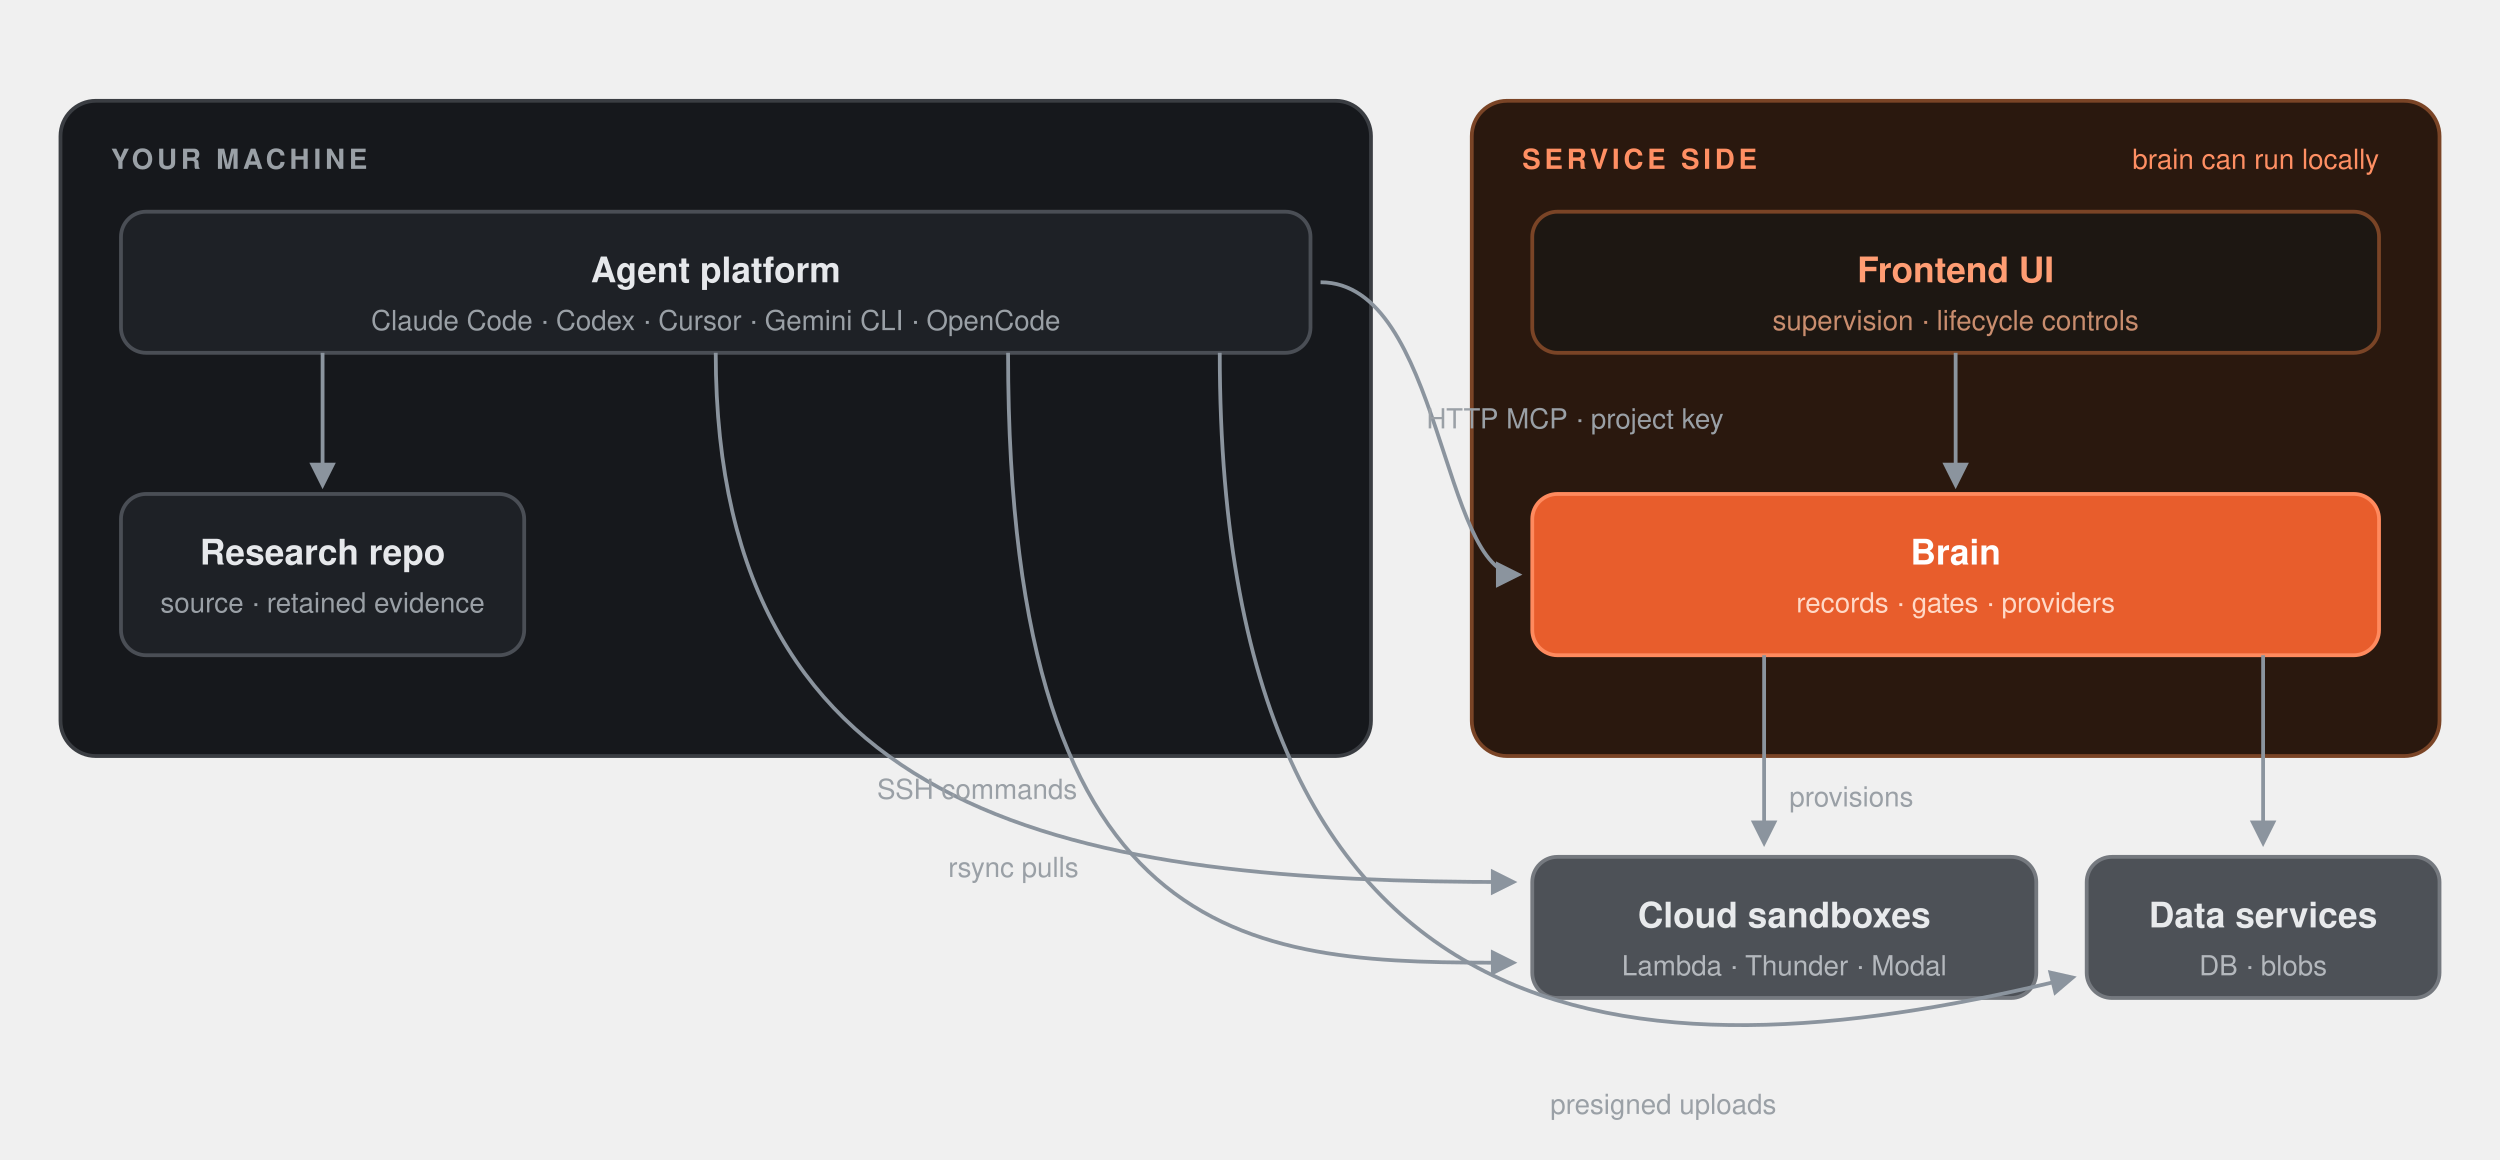
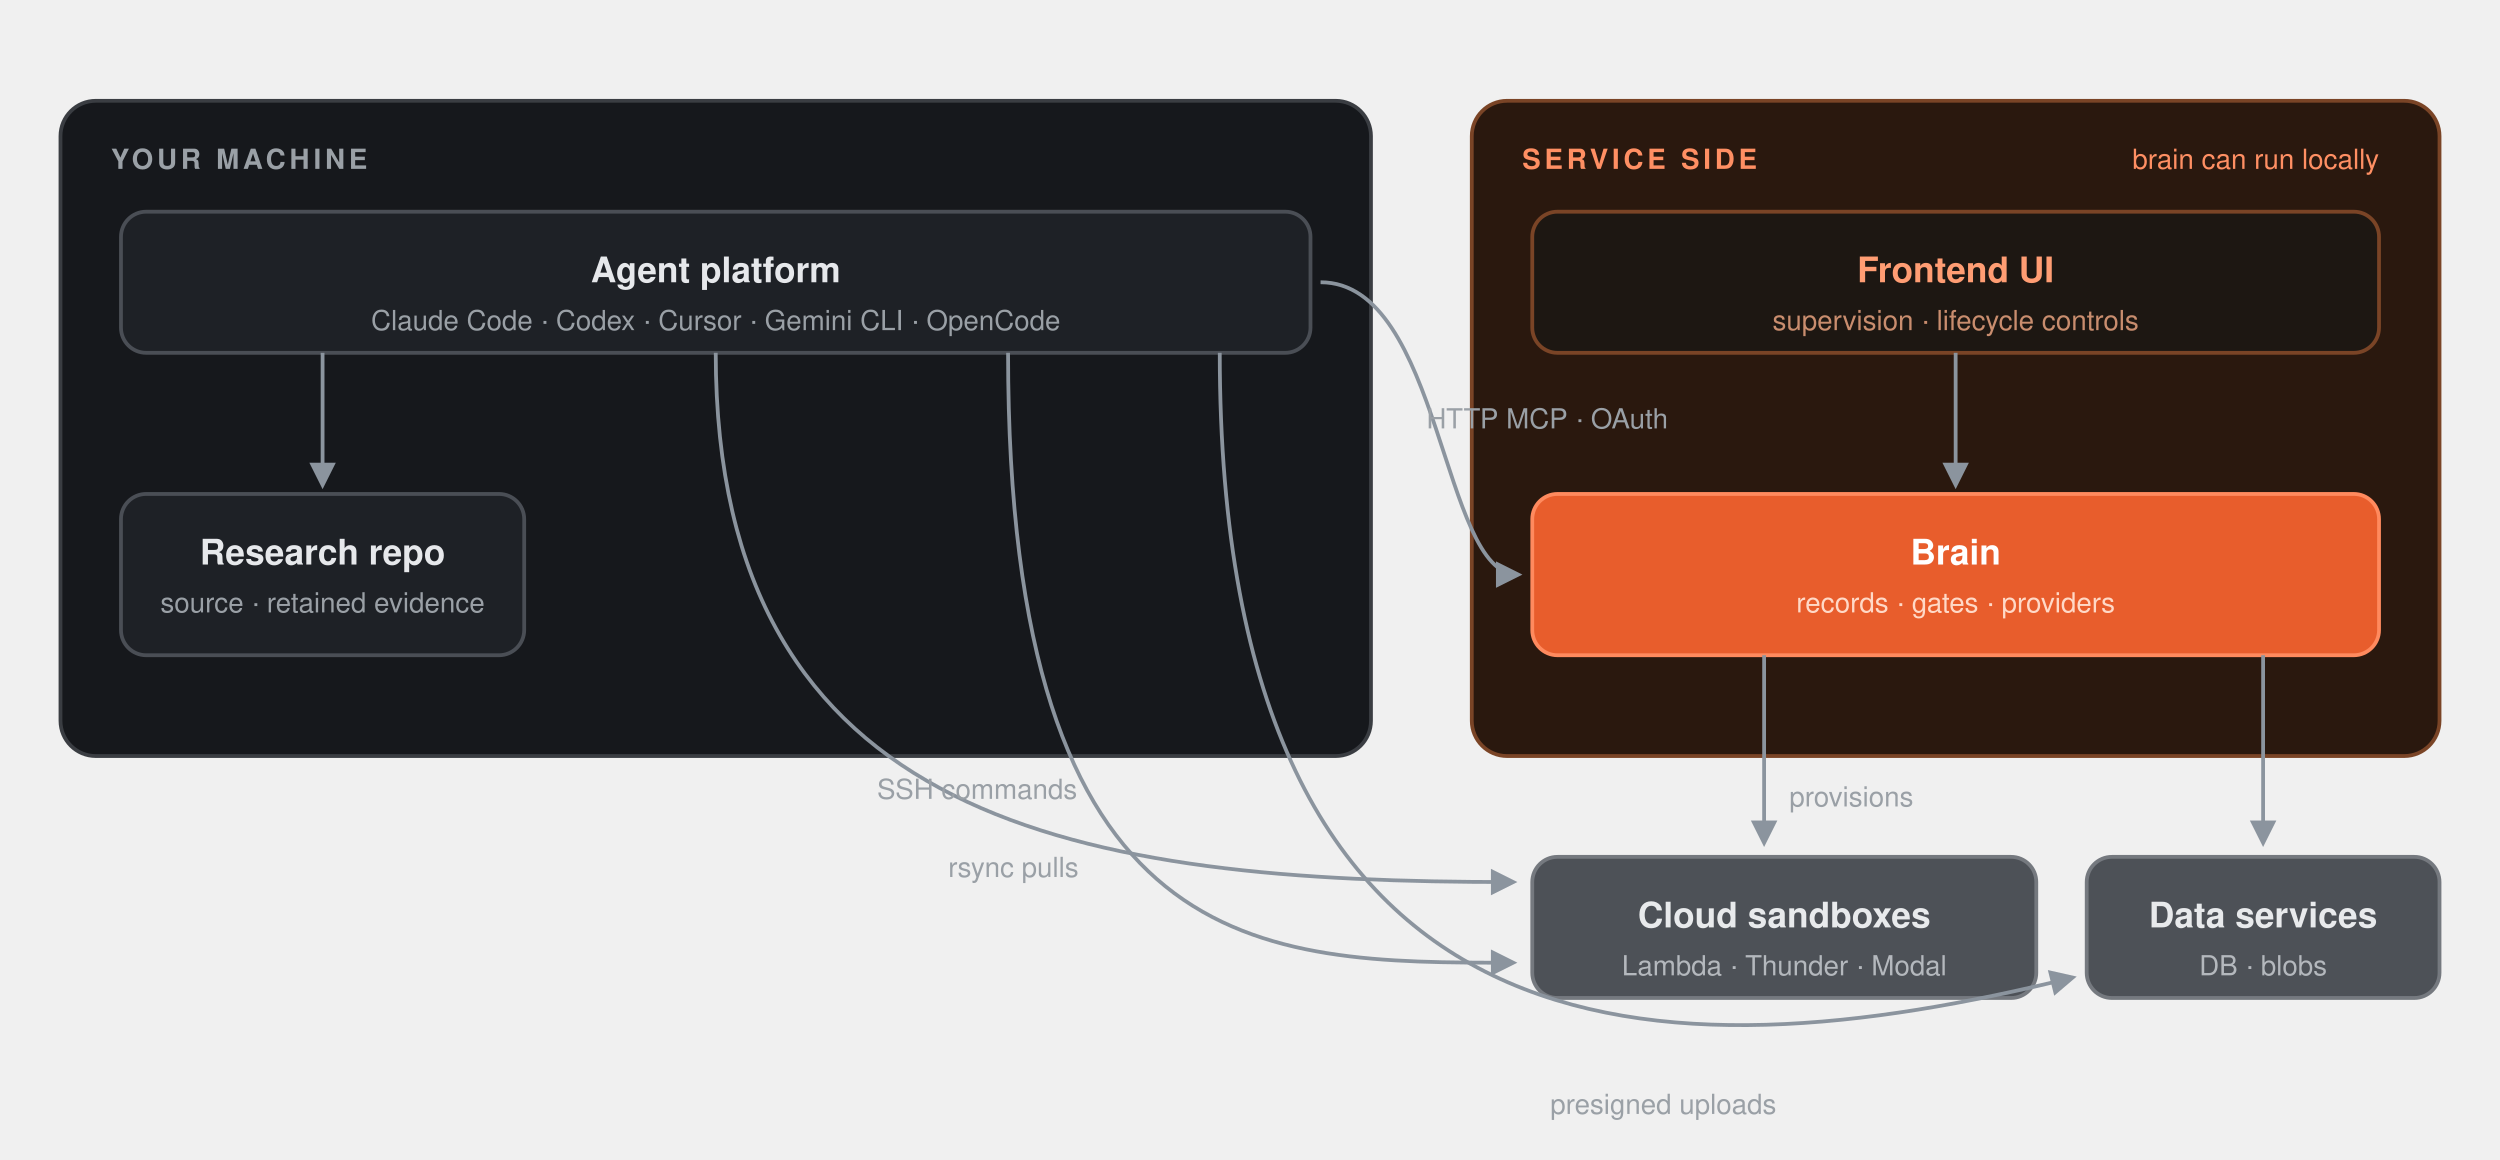
- <svg xmlns="http://www.w3.org/2000/svg" viewBox="0 0 992 460" font-family="-apple-system,BlinkMacSystemFont,'Segoe UI',Helvetica,Arial,sans-serif" role="img" aria-label="System architecture: agent platforms on your machine connect directly to the brain over HTTP MCP with a project-scoped key; the brain owns research records, workflow gates, data stores, and sandbox providers. The UI supervises the brain. The agent runs SSH commands on cloud sandboxes, pulls retained outputs itself with rsync, and moves heavy bytes over presigned URLs">
+ <svg xmlns="http://www.w3.org/2000/svg" viewBox="0 0 992 460" font-family="-apple-system,BlinkMacSystemFont,'Segoe UI',Helvetica,Arial,sans-serif" role="img" aria-label="System architecture: agent platforms on your machine connect directly to the brain over authenticated HTTP MCP; the brain owns research records, workflow gates, data stores, and sandbox providers. The UI supervises the brain. The agent runs SSH commands on cloud sandboxes, pulls retained outputs itself with rsync, and moves heavy bytes over presigned URLs">
  <defs>
    <marker id="fwd" viewBox="0 0 10 10" refX="8" refY="5" markerWidth="7" markerHeight="7" orient="auto-start-reverse">
      <path d="M 0 0 L 10 5 L 0 10 z" fill="#8b949e" />
    </marker>
    <marker id="ret" viewBox="0 0 10 10" refX="8" refY="5" markerWidth="7" markerHeight="7" orient="auto-start-reverse">
      <path d="M 0 0 L 10 5 L 0 10 z" fill="#8b949e" />
    </marker>
  </defs>
  <rect x="24" y="40" width="520" height="260" rx="14" fill="#16181c" stroke="#3a3d42" stroke-width="1.5" />
  <text x="44" y="67" font-size="11" font-weight="600" letter-spacing="1.5" fill="#9aa0a6">YOUR MACHINE</text>
  <rect x="584" y="40" width="384" height="260" rx="14" fill="#2a180e" stroke="#7a4426" stroke-width="1.5" />
  <text x="604" y="67" font-size="11" font-weight="600" letter-spacing="1.5" fill="#ff8f63">SERVICE SIDE</text>
  <text x="944" y="67" text-anchor="end" font-size="11" fill="#ff8f63">brain can run locally</text>
  <rect x="48" y="84" width="472" height="56" rx="10" fill="#1e2126" stroke="#4a4e55" stroke-width="1.5" />
  <text x="284" y="112" text-anchor="middle" font-size="14" font-weight="600" fill="#e6e8eb">Agent platform</text>
  <text x="284" y="131" text-anchor="middle" font-size="11" fill="#9aa0a6">Claude Code · Codex · Cursor · Gemini CLI · OpenCode</text>
  <rect x="48" y="196" width="160" height="64" rx="10" fill="#1e2126" stroke="#4a4e55" stroke-width="1.5" />
  <text x="128" y="224" text-anchor="middle" font-size="14" font-weight="600" fill="#e6e8eb">Research repo</text>
  <text x="128" y="243" text-anchor="middle" font-size="11" fill="#9aa0a6">source · retained evidence</text>
  <rect x="608" y="84" width="336" height="56" rx="10" fill="#1d1712" stroke="#7a4426" stroke-width="1.5" />
  <text x="776" y="112" text-anchor="middle" font-size="14" font-weight="600" fill="#ff9d73">Frontend UI</text>
  <text x="776" y="131" text-anchor="middle" font-size="11" fill="#c98d6e">supervision · lifecycle controls</text>
  <rect x="608" y="196" width="336" height="64" rx="10" fill="#e85d2c" stroke="#ff8a5e" stroke-width="1.5" />
  <text x="776" y="224" text-anchor="middle" font-size="14" font-weight="600" fill="#ffffff">Brain</text>
  <text x="776" y="243" text-anchor="middle" font-size="11" fill="#ffd9c7">records · gates · providers</text>
  <rect x="608" y="340" width="200" height="56" rx="10" fill="#4d5157" stroke="#75797f" stroke-width="1.5" />
  <text x="708" y="368" text-anchor="middle" font-size="14" font-weight="600" fill="#e8eaec">Cloud sandboxes</text>
  <text x="708" y="387" text-anchor="middle" font-size="11" fill="#b4b8bd">Lambda · Thunder · Modal</text>
  <rect x="828" y="340" width="140" height="56" rx="10" fill="#4d5157" stroke="#75797f" stroke-width="1.5" />
  <text x="898" y="368" text-anchor="middle" font-size="14" font-weight="600" fill="#e8eaec">Data services</text>
  <text x="898" y="387" text-anchor="middle" font-size="11" fill="#b4b8bd">DB · blobs</text>
  <path d="M 128 140 L 128 192" fill="none" stroke="#8b949e" stroke-width="1.5" marker-end="url(#fwd)" />
  <text x="0" y="0" text-anchor="middle" font-size="11" fill="#9aa0a6" />
  <path d="M 524 112 C 572 112, 572 228, 602 228" fill="none" stroke="#8b949e" stroke-width="1.5" marker-end="url(#fwd)" />
-   <text x="566" y="170" text-anchor="start" font-size="11" fill="#9aa0a6">HTTP MCP · project key</text>
+   <text x="566" y="170" text-anchor="start" font-size="11" fill="#9aa0a6">HTTP MCP · OAuth</text>
  <path d="M 776 140 L 776 192" fill="none" stroke="#8b949e" stroke-width="1.5" marker-end="url(#fwd)" />
  <text x="0" y="0" text-anchor="middle" font-size="11" fill="#9aa0a6" />
  <path d="M 284 140 C 284 328, 430 350, 600 350" fill="none" stroke="#8b949e" stroke-width="1.5" marker-end="url(#fwd)" />
  <text x="348" y="317" text-anchor="start" font-size="11" fill="#9aa0a6">SSH commands</text>
  <path d="M 400 140 C 400 382, 500 382, 600 382" fill="none" stroke="#8b949e" stroke-width="1.5" marker-end="url(#fwd)" />
  <text x="428" y="348" text-anchor="end" font-size="11" fill="#9aa0a6">rsync pulls</text>
  <path d="M 484 140 C 484 428, 660 428, 822 388" fill="none" stroke="#8b949e" stroke-width="1.5" marker-end="url(#fwd)" />
  <text x="660" y="442" text-anchor="middle" font-size="11" fill="#9aa0a6">presigned uploads</text>
  <path d="M 700 260 L 700 334" fill="none" stroke="#8b949e" stroke-width="1.5" marker-end="url(#fwd)" />
  <text x="710" y="320" text-anchor="start" font-size="11" fill="#9aa0a6">provisions</text>
  <path d="M 898 260 L 898 334" fill="none" stroke="#8b949e" stroke-width="1.5" marker-end="url(#fwd)" />
  <text x="0" y="0" text-anchor="middle" font-size="11" fill="#9aa0a6" />
</svg>
